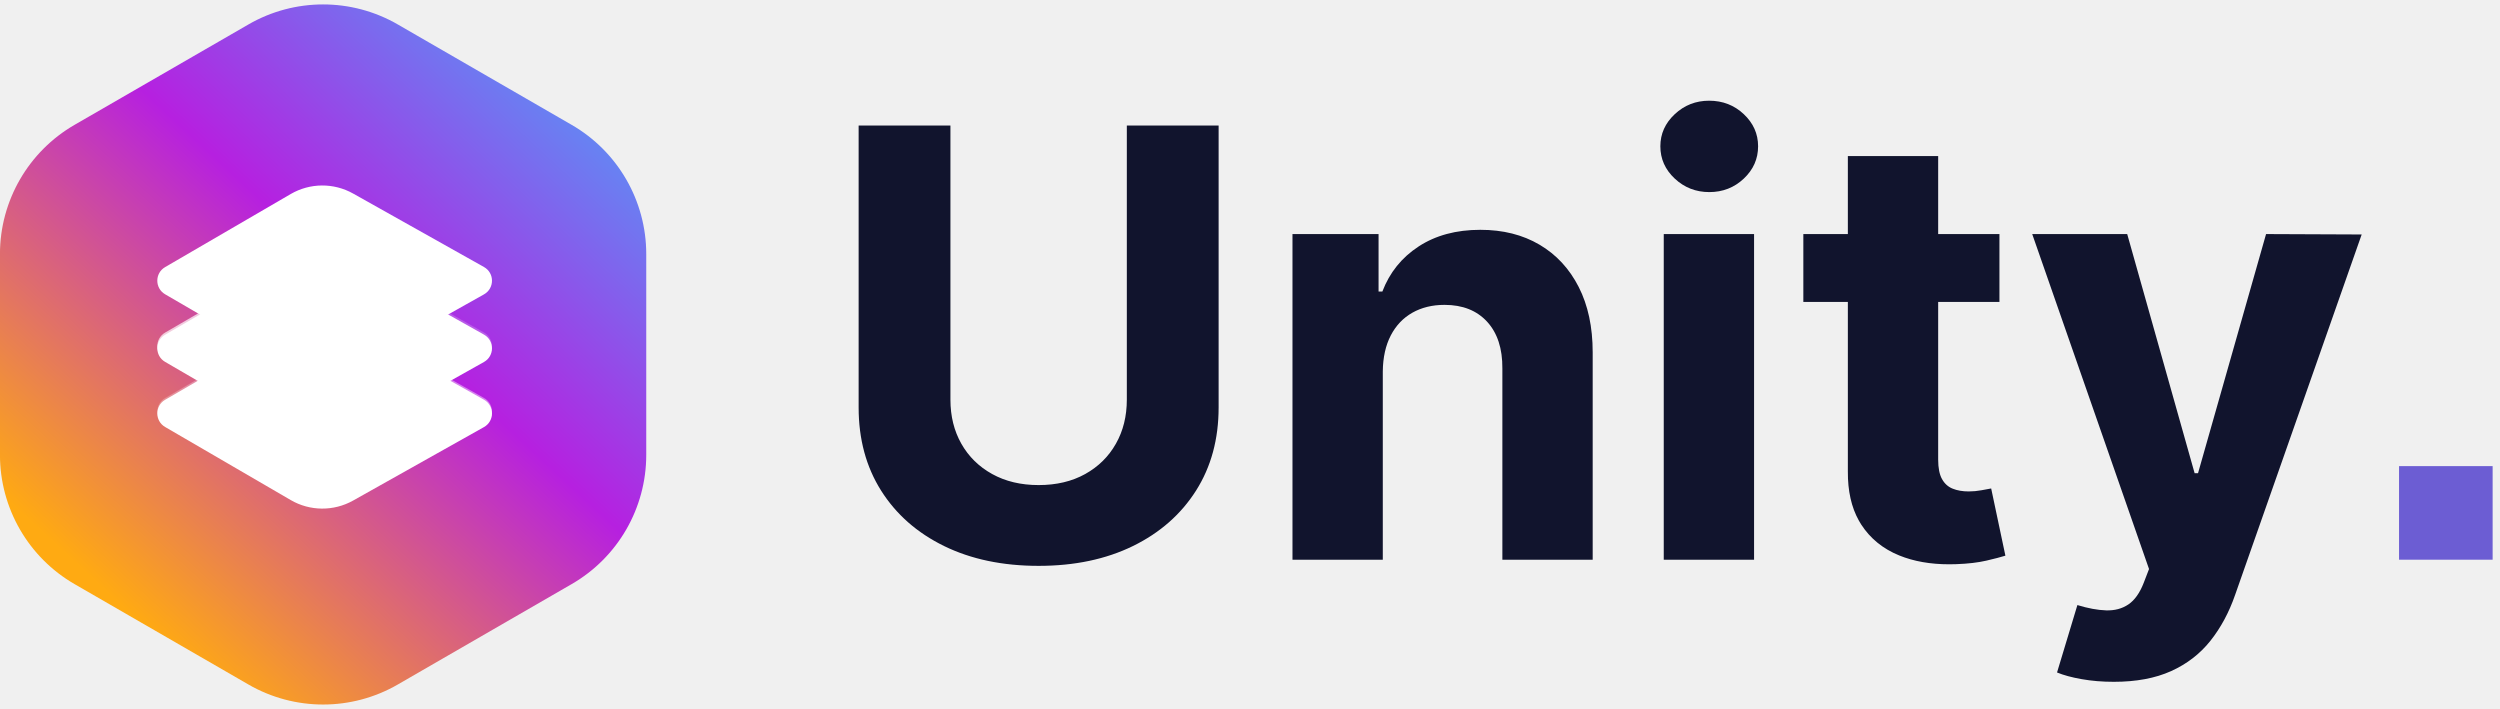
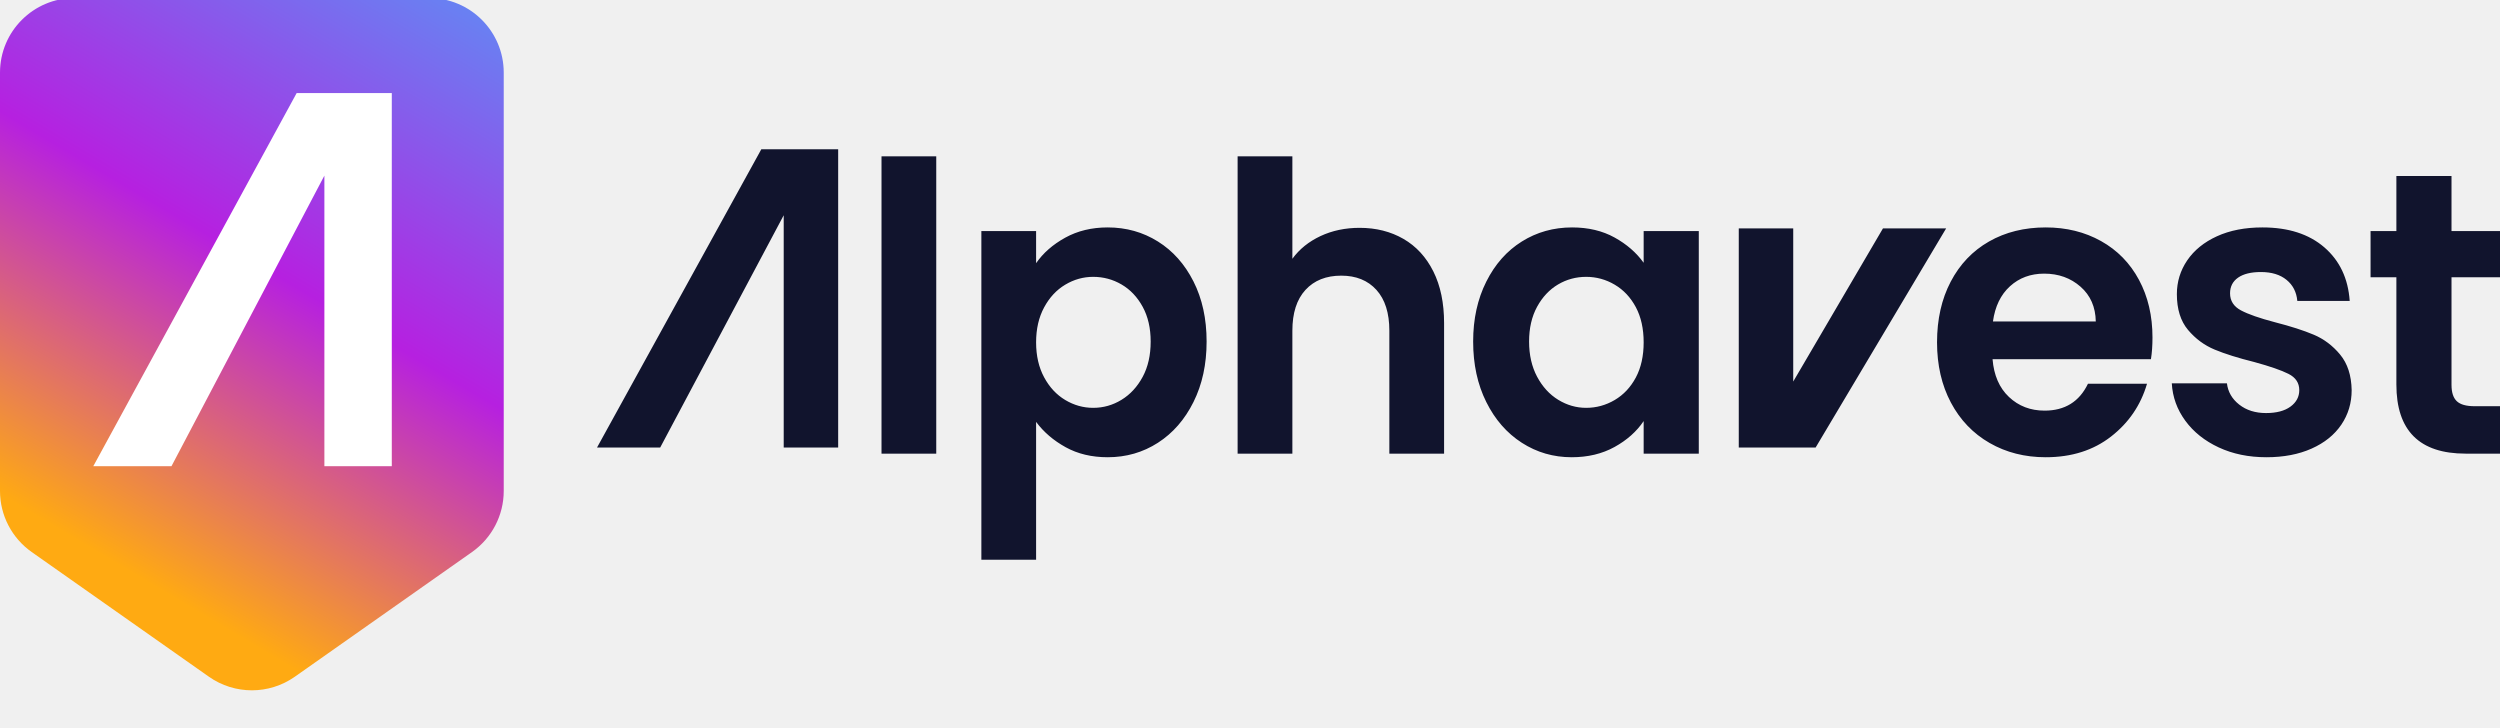
- <svg xmlns="http://www.w3.org/2000/svg" width="134" height="38" viewBox="0 0 134 38">
+ <svg xmlns="http://www.w3.org/2000/svg" width="134px" height="39px" viewBox="0 0 134 39" version="1.1">
  <defs>
-     <linearGradient id="logo-a" x1="55.419%" x2="-26.074%" y1="-47.437%" y2="47.418%">
-       <stop offset="0%" stop-color="#32C5FF" />
-       <stop offset="53.397%" stop-color="#B620E0" />
-       <stop offset="100%" stop-color="#FFAA12" />
-     </linearGradient>
-     <linearGradient id="logo-b" x1="59.64%" x2="-7.01%" y1="15.462%" y2="35.796%">
-       <stop offset="0%" stop-color="#FFF" stop-opacity=".475" />
-       <stop offset="100%" stop-color="#FFF" stop-opacity=".273" />
-     </linearGradient>
-     <linearGradient id="logo-c" x1="70.892%" x2="16.832%" y1="29.002%" y2="46.987%">
-       <stop offset="0%" stop-color="#FFF" stop-opacity=".201" />
-       <stop offset="100%" stop-color="#FFF" stop-opacity=".698" />
+     <linearGradient x1="57.598%" y1="-52.657%" x2="2.95%" y2="73.08%" id="linearGradient-1">
+       <stop stop-color="#32C5FF" offset="0%" />
+       <stop stop-color="#B620E0" offset="62.75%" />
+       <stop stop-color="#FFAA12" offset="100%" />
    </linearGradient>
  </defs>
-   <g fill="none" fill-rule="evenodd">
-     <path fill="#11142D" d="M91.62,10.296 C92.34,10.296 92.956,10.055 93.467,9.574 C93.978,9.093 94.234,8.515 94.234,7.841 C94.234,7.174 93.978,6.6 93.467,6.119 C92.956,5.638 92.336,5.398 91.609,5.398 C90.897,5.398 90.283,5.638 89.768,6.119 C89.253,6.6 88.995,7.174 88.995,7.841 C88.995,8.515 89.253,9.093 89.768,9.574 C90.283,10.055 90.901,10.296 91.62,10.296 Z M60.727,29.267 C59.28,29.975 57.595,30.33 55.67,30.33 C53.739,30.33 52.049,29.975 50.602,29.267 C49.155,28.559 48.03,27.568 47.227,26.296 C46.424,25.023 46.023,23.538 46.023,21.841 L46.023,6.727 L50.943,6.727 L50.943,21.421 C50.943,22.307 51.138,23.095 51.528,23.784 C51.919,24.474 52.47,25.015 53.182,25.409 C53.894,25.803 54.724,26 55.67,26 C56.625,26 57.456,25.803 58.165,25.409 C58.873,25.015 59.422,24.474 59.812,23.784 C60.203,23.095 60.398,22.307 60.398,21.421 L60.398,6.727 L65.318,6.727 L65.318,21.841 C65.318,23.538 64.915,25.023 64.108,26.296 C63.301,27.568 62.174,28.559 60.727,29.267 Z M74.118,19.909 L74.118,30 L69.277,30 L69.277,12.546 L73.891,12.546 L73.891,15.625 L74.095,15.625 C74.482,14.61 75.129,13.805 76.039,13.21 C76.948,12.616 78.05,12.318 79.345,12.318 C80.558,12.318 81.614,12.583 82.516,13.114 C83.417,13.644 84.118,14.4 84.618,15.381 C85.118,16.362 85.368,17.53 85.368,18.886 L85.368,30 L80.527,30 L80.527,19.75 C80.535,18.682 80.262,17.847 79.709,17.244 C79.156,16.642 78.395,16.341 77.425,16.341 C76.773,16.341 76.2,16.481 75.703,16.761 C75.207,17.042 74.821,17.449 74.544,17.983 C74.268,18.517 74.126,19.159 74.118,19.909 Z M94.018,12.546 L94.018,30 L89.177,30 L89.177,12.546 L94.018,12.546 Z M104.864,30.239 C105.492,30.216 106.026,30.153 106.466,30.051 C106.905,29.949 107.246,29.86 107.489,29.784 L106.727,26.182 C106.606,26.205 106.432,26.237 106.204,26.278 C105.977,26.32 105.75,26.341 105.523,26.341 C105.197,26.341 104.911,26.292 104.665,26.193 C104.418,26.095 104.227,25.922 104.091,25.676 C103.954,25.43 103.886,25.083 103.886,24.636 L103.886,16.182 L107.17,16.182 L107.17,12.546 L103.886,12.546 L103.886,8.364 L99.045,8.364 L99.045,12.546 L96.659,12.546 L96.659,16.182 L99.045,16.182 L99.045,25.273 C99.038,26.313 99.235,27.19 99.635,27.904 L99.761,28.114 C100.246,28.864 100.926,29.417 101.801,29.773 C102.579,30.089 103.472,30.247 104.48,30.246 C104.606,30.246 104.734,30.244 104.864,30.239 Z M116.37,35.972 C115.522,36.354 114.499,36.545 113.302,36.545 C112.688,36.545 112.115,36.498 111.581,36.403 C111.046,36.309 110.605,36.189 110.257,36.045 L111.348,32.432 C111.916,32.606 112.429,32.701 112.887,32.716 C113.346,32.731 113.743,32.625 114.081,32.398 C114.418,32.17 114.692,31.784 114.904,31.239 L115.188,30.5 L108.927,12.546 L114.018,12.546 L117.632,25.364 L117.814,25.364 L121.461,12.546 L126.586,12.568 L119.802,31.886 C119.476,32.826 119.035,33.646 118.478,34.347 C117.921,35.047 117.219,35.589 116.37,35.972 Z" />
-     <polygon fill="#6C5DD3" fill-rule="nonzero" points="133.605 30 133.605 24.984 128.589 24.984 128.589 30" />
-     <path fill="url(#logo-a)" d="M13.319,1.309 C15.794,-0.12 18.844,-0.12 21.319,1.309 L30.639,6.691 C33.115,8.12 34.639,10.761 34.639,13.619 L34.639,24.381 C34.639,27.239 33.115,29.88 30.639,31.309 L21.319,36.691 C18.844,38.12 15.794,38.12 13.319,36.691 L3.998,31.309 C1.523,29.88 -0.002,27.239 -0.002,24.381 L-0.002,13.619 C-0.002,10.761 1.523,8.12 3.998,6.691 L13.319,1.309 Z" />
-     <path fill="#FFF" d="M15.584,17.512 C16.615,16.912 17.887,16.903 18.927,17.487 L25.94,21.424 C26.514,21.746 26.514,22.571 25.94,22.892 L18.927,26.83 C17.887,27.414 16.615,27.404 15.584,26.804 L8.85,22.886 C8.292,22.561 8.292,21.755 8.85,21.43 L15.584,17.512 Z" />
-     <path fill="url(#logo-b)" d="M7.584,1.417 C8.615,0.817 9.887,0.807 10.927,1.391 L17.94,5.328 C18.514,5.65 18.514,6.475 17.94,6.797 L10.927,10.734 C9.887,11.318 8.615,11.308 7.584,10.708 L0.85,6.79 C0.292,6.466 0.292,5.659 0.85,5.335 L7.584,1.417 Z" opacity=".9" transform="translate(8 16)" />
-     <path fill="#FFF" d="M15.584,14.023 C16.615,13.423 17.887,13.413 18.927,13.997 L25.94,17.935 C26.514,18.256 26.514,19.081 25.94,19.403 L18.927,23.34 C17.887,23.924 16.615,23.915 15.584,23.315 L8.85,19.397 C8.292,19.072 8.292,18.266 8.85,17.941 L15.584,14.023 Z" />
-     <path fill="url(#logo-c)" d="M15.584,13.908 C16.615,13.308 17.887,13.298 18.927,13.882 L25.94,17.82 C26.514,18.141 26.514,18.966 25.94,19.288 L18.927,23.225 C17.887,23.809 16.615,23.8 15.584,23.2 L8.85,19.282 C8.292,18.957 8.292,18.151 8.85,17.826 L15.584,13.908 Z" />
-     <path fill="#FFF" d="M15.584,10.399 C16.615,9.799 17.887,9.79 18.927,10.374 L25.94,14.311 C26.514,14.633 26.514,15.458 25.94,15.779 L18.927,19.717 C17.887,20.301 16.615,20.291 15.584,19.691 L8.85,15.773 C8.292,15.448 8.292,14.642 8.85,14.317 L15.584,10.399 Z" />
+   <g id="Artboard-Copy-4" stroke="none" stroke-width="1" fill="none" fill-rule="evenodd">
+     <g id="Group" transform="translate(32, 8)" fill="#11142D" fill-rule="nonzero">
+       <path d="M18.183,16.315 L18.183,0.379 L15.249,0.379 L15.249,16.315 L18.183,16.315 Z M8.807,0 L12.828,0 L12.926,0 L12.926,3.916 L12.926,7.831 L12.926,11.747 L12.926,15.988 L10.007,15.988 L10.007,3.538 L3.386,15.988 L0,15.988 L8.807,0 Z M23.535,22 L23.535,14.613 C23.94,15.159 24.468,15.611 25.118,15.97 C25.767,16.329 26.518,16.508 27.371,16.508 C28.363,16.508 29.261,16.25 30.064,15.733 C30.868,15.216 31.503,14.488 31.971,13.547 C32.44,12.607 32.674,11.527 32.674,10.306 C32.674,9.086 32.44,8.013 31.971,7.087 C31.503,6.161 30.868,5.446 30.064,4.944 C29.261,4.442 28.363,4.19 27.371,4.19 C26.518,4.19 25.76,4.373 25.097,4.739 C24.433,5.106 23.912,5.561 23.535,6.107 L23.535,4.384 L20.601,4.384 L20.601,22 L23.535,22 Z M26.595,13.86 C26.064,13.86 25.565,13.72 25.097,13.44 C24.628,13.16 24.251,12.754 23.965,12.223 C23.678,11.692 23.535,11.067 23.535,10.349 C23.535,9.632 23.678,9.007 23.965,8.476 C24.251,7.945 24.628,7.539 25.097,7.259 C25.565,6.979 26.064,6.839 26.595,6.839 C27.14,6.839 27.647,6.975 28.115,7.248 C28.583,7.521 28.96,7.919 29.247,8.443 C29.533,8.968 29.676,9.588 29.676,10.306 C29.676,11.039 29.533,11.67 29.247,12.201 C28.96,12.733 28.583,13.142 28.115,13.429 C27.647,13.716 27.14,13.86 26.595,13.86 Z M37.271,16.315 L37.271,9.725 C37.271,8.777 37.505,8.049 37.973,7.539 C38.441,7.029 39.08,6.775 39.891,6.775 C40.687,6.775 41.316,7.029 41.777,7.539 C42.238,8.049 42.469,8.777 42.469,9.725 L42.469,16.315 L45.403,16.315 L45.403,9.316 C45.403,8.239 45.211,7.316 44.827,6.548 C44.443,5.78 43.908,5.199 43.224,4.804 C42.539,4.409 41.756,4.212 40.876,4.212 C40.107,4.212 39.409,4.359 38.78,4.653 C38.151,4.948 37.648,5.353 37.271,5.87 L37.271,0.379 L34.336,0.379 L34.336,16.315 L37.271,16.315 Z M52.243,16.508 C53.11,16.508 53.875,16.325 54.538,15.959 C55.202,15.593 55.723,15.13 56.1,14.57 L56.1,16.315 L59.055,16.315 L59.055,4.384 L56.1,4.384 L56.1,6.085 C55.709,5.54 55.188,5.088 54.538,4.729 C53.889,4.37 53.131,4.19 52.264,4.19 C51.272,4.19 50.374,4.442 49.571,4.944 C48.767,5.446 48.132,6.164 47.664,7.098 C47.195,8.031 46.961,9.1 46.961,10.306 C46.961,11.527 47.195,12.607 47.664,13.547 C48.132,14.488 48.767,15.216 49.571,15.733 C50.374,16.25 51.265,16.508 52.243,16.508 Z M65.317,15.988 L61.296,15.988 L61.198,15.988 L61.198,12.073 L61.198,8.157 L61.198,4.242 L64.117,4.242 L64.117,12.451 L68.927,4.242 L72.313,4.242 L65.317,15.988 Z M53.019,13.86 C52.488,13.86 51.988,13.716 51.52,13.429 C51.052,13.142 50.675,12.729 50.388,12.191 C50.102,11.652 49.959,11.024 49.959,10.306 C49.959,9.588 50.102,8.968 50.388,8.443 C50.675,7.919 51.049,7.521 51.51,7.248 C51.971,6.975 52.474,6.839 53.019,6.839 C53.564,6.839 54.074,6.979 54.549,7.259 C55.024,7.539 55.401,7.941 55.681,8.465 C55.96,8.989 56.1,9.617 56.1,10.349 C56.1,11.082 55.96,11.71 55.681,12.234 C55.401,12.758 55.024,13.16 54.549,13.44 C54.074,13.72 53.564,13.86 53.019,13.86 Z M77.651,16.508 C79.035,16.508 80.202,16.139 81.152,15.399 C82.102,14.66 82.745,13.716 83.08,12.568 L79.915,12.568 C79.454,13.529 78.678,14.01 77.589,14.01 C76.834,14.01 76.198,13.766 75.681,13.278 C75.164,12.79 74.871,12.115 74.801,11.254 L83.29,11.254 C83.346,10.909 83.373,10.522 83.373,10.091 C83.373,8.928 83.132,7.898 82.65,7.001 C82.168,6.103 81.491,5.411 80.617,4.922 C79.744,4.434 78.755,4.19 77.651,4.19 C76.506,4.19 75.493,4.442 74.612,4.944 C73.732,5.446 73.047,6.164 72.558,7.098 C72.069,8.031 71.825,9.115 71.825,10.349 C71.825,11.57 72.073,12.646 72.569,13.58 C73.065,14.513 73.756,15.234 74.644,15.744 C75.531,16.254 76.534,16.508 77.651,16.508 Z M80.334,9.23 L74.822,9.23 C74.934,8.426 75.237,7.797 75.734,7.345 C76.23,6.893 76.841,6.667 77.568,6.667 C78.336,6.667 78.986,6.9 79.517,7.367 C80.048,7.833 80.32,8.454 80.334,9.23 L80.334,9.23 Z M89.48,16.508 C90.402,16.508 91.209,16.354 91.901,16.045 C92.592,15.737 93.123,15.31 93.494,14.764 C93.864,14.219 94.049,13.601 94.049,12.912 C94.035,12.122 93.829,11.487 93.431,11.006 C93.033,10.525 92.561,10.17 92.016,9.94 C91.471,9.71 90.779,9.488 89.941,9.273 C89.117,9.057 88.509,8.845 88.117,8.637 C87.726,8.429 87.531,8.124 87.531,7.722 C87.531,7.363 87.674,7.083 87.96,6.882 C88.247,6.681 88.655,6.581 89.186,6.581 C89.759,6.581 90.217,6.721 90.559,7.001 C90.902,7.281 91.094,7.657 91.136,8.131 L93.944,8.131 C93.861,6.925 93.406,5.967 92.582,5.256 C91.758,4.546 90.654,4.19 89.27,4.19 C88.334,4.19 87.52,4.348 86.828,4.664 C86.137,4.98 85.606,5.411 85.235,5.956 C84.865,6.502 84.68,7.105 84.68,7.765 C84.68,8.569 84.879,9.208 85.277,9.682 C85.676,10.156 86.151,10.507 86.703,10.737 C87.255,10.967 87.964,11.189 88.83,11.405 C89.668,11.634 90.28,11.846 90.664,12.04 C91.048,12.234 91.241,12.524 91.241,12.912 C91.241,13.271 91.083,13.565 90.769,13.795 C90.455,14.025 90.018,14.14 89.459,14.14 C88.886,14.14 88.407,13.989 88.023,13.687 C87.639,13.386 87.419,13.005 87.363,12.546 L84.408,12.546 C84.449,13.278 84.69,13.946 85.131,14.549 C85.571,15.152 86.168,15.629 86.923,15.981 C87.677,16.333 88.53,16.508 89.48,16.508 Z M102,16.315 L102,13.773 L100.638,13.773 C100.19,13.773 99.873,13.684 99.684,13.504 C99.495,13.325 99.401,13.034 99.401,12.632 L99.401,6.861 L102,6.861 L102,4.384 L99.401,4.384 L99.401,1.434 L96.446,1.434 L96.446,4.384 L95.062,4.384 L95.062,6.861 L96.446,6.861 L96.446,12.611 C96.446,15.08 97.682,16.315 100.156,16.315 L102,16.315 Z" id="Alphavest-Copy" />
+     </g>
+     <path d="M4,-0.107 L23,-0.107 C25.209,-0.107 27,1.683 27,3.893 L27,18.893 L27,26.316 C27,27.618 26.367,28.838 25.302,29.588 L15.802,36.273 C14.421,37.244 12.579,37.244 11.198,36.273 L1.698,29.588 C0.633,28.838 4.86831736e-15,27.618 0,26.316 L0,18.893 L0,3.893 C-2.705415e-16,1.683 1.791,-0.107 4,-0.107 Z" id="Rectangle" fill="url(#linearGradient-1)" fill-rule="nonzero" />
+     <polygon id="Rectangle-Copy" fill="#FFFFFF" fill-rule="nonzero" points="15.901 4.988 20.879 4.988 21 4.988 21 9.886 21 14.784 21 19.682 21 24.988 17.387 24.988 17.387 9.414 9.191 24.988 5 24.988" />
  </g>
</svg>
